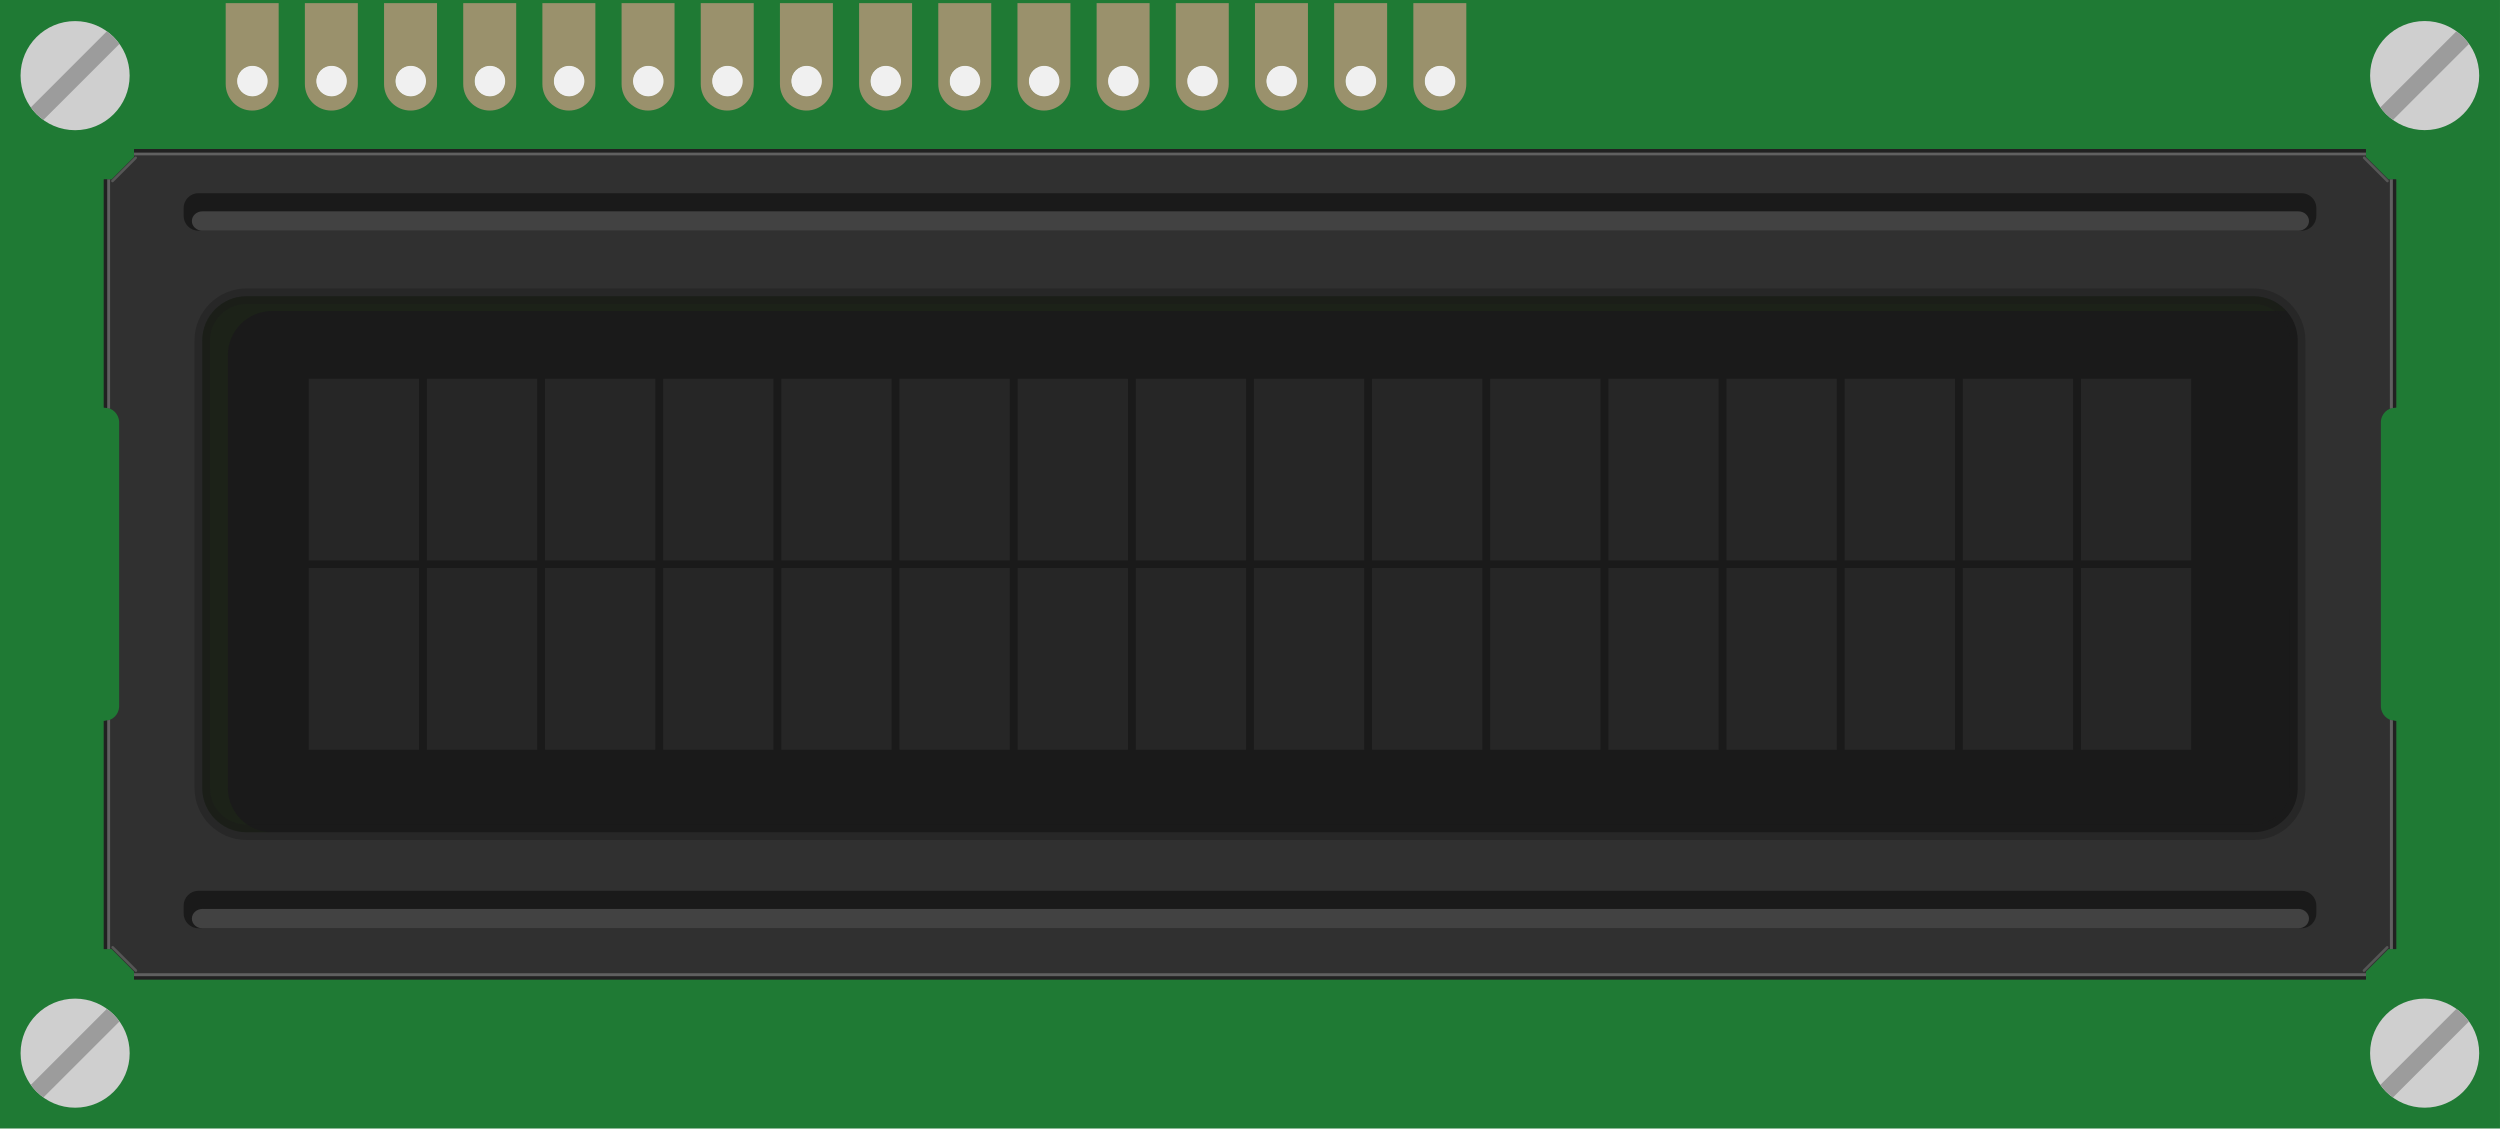
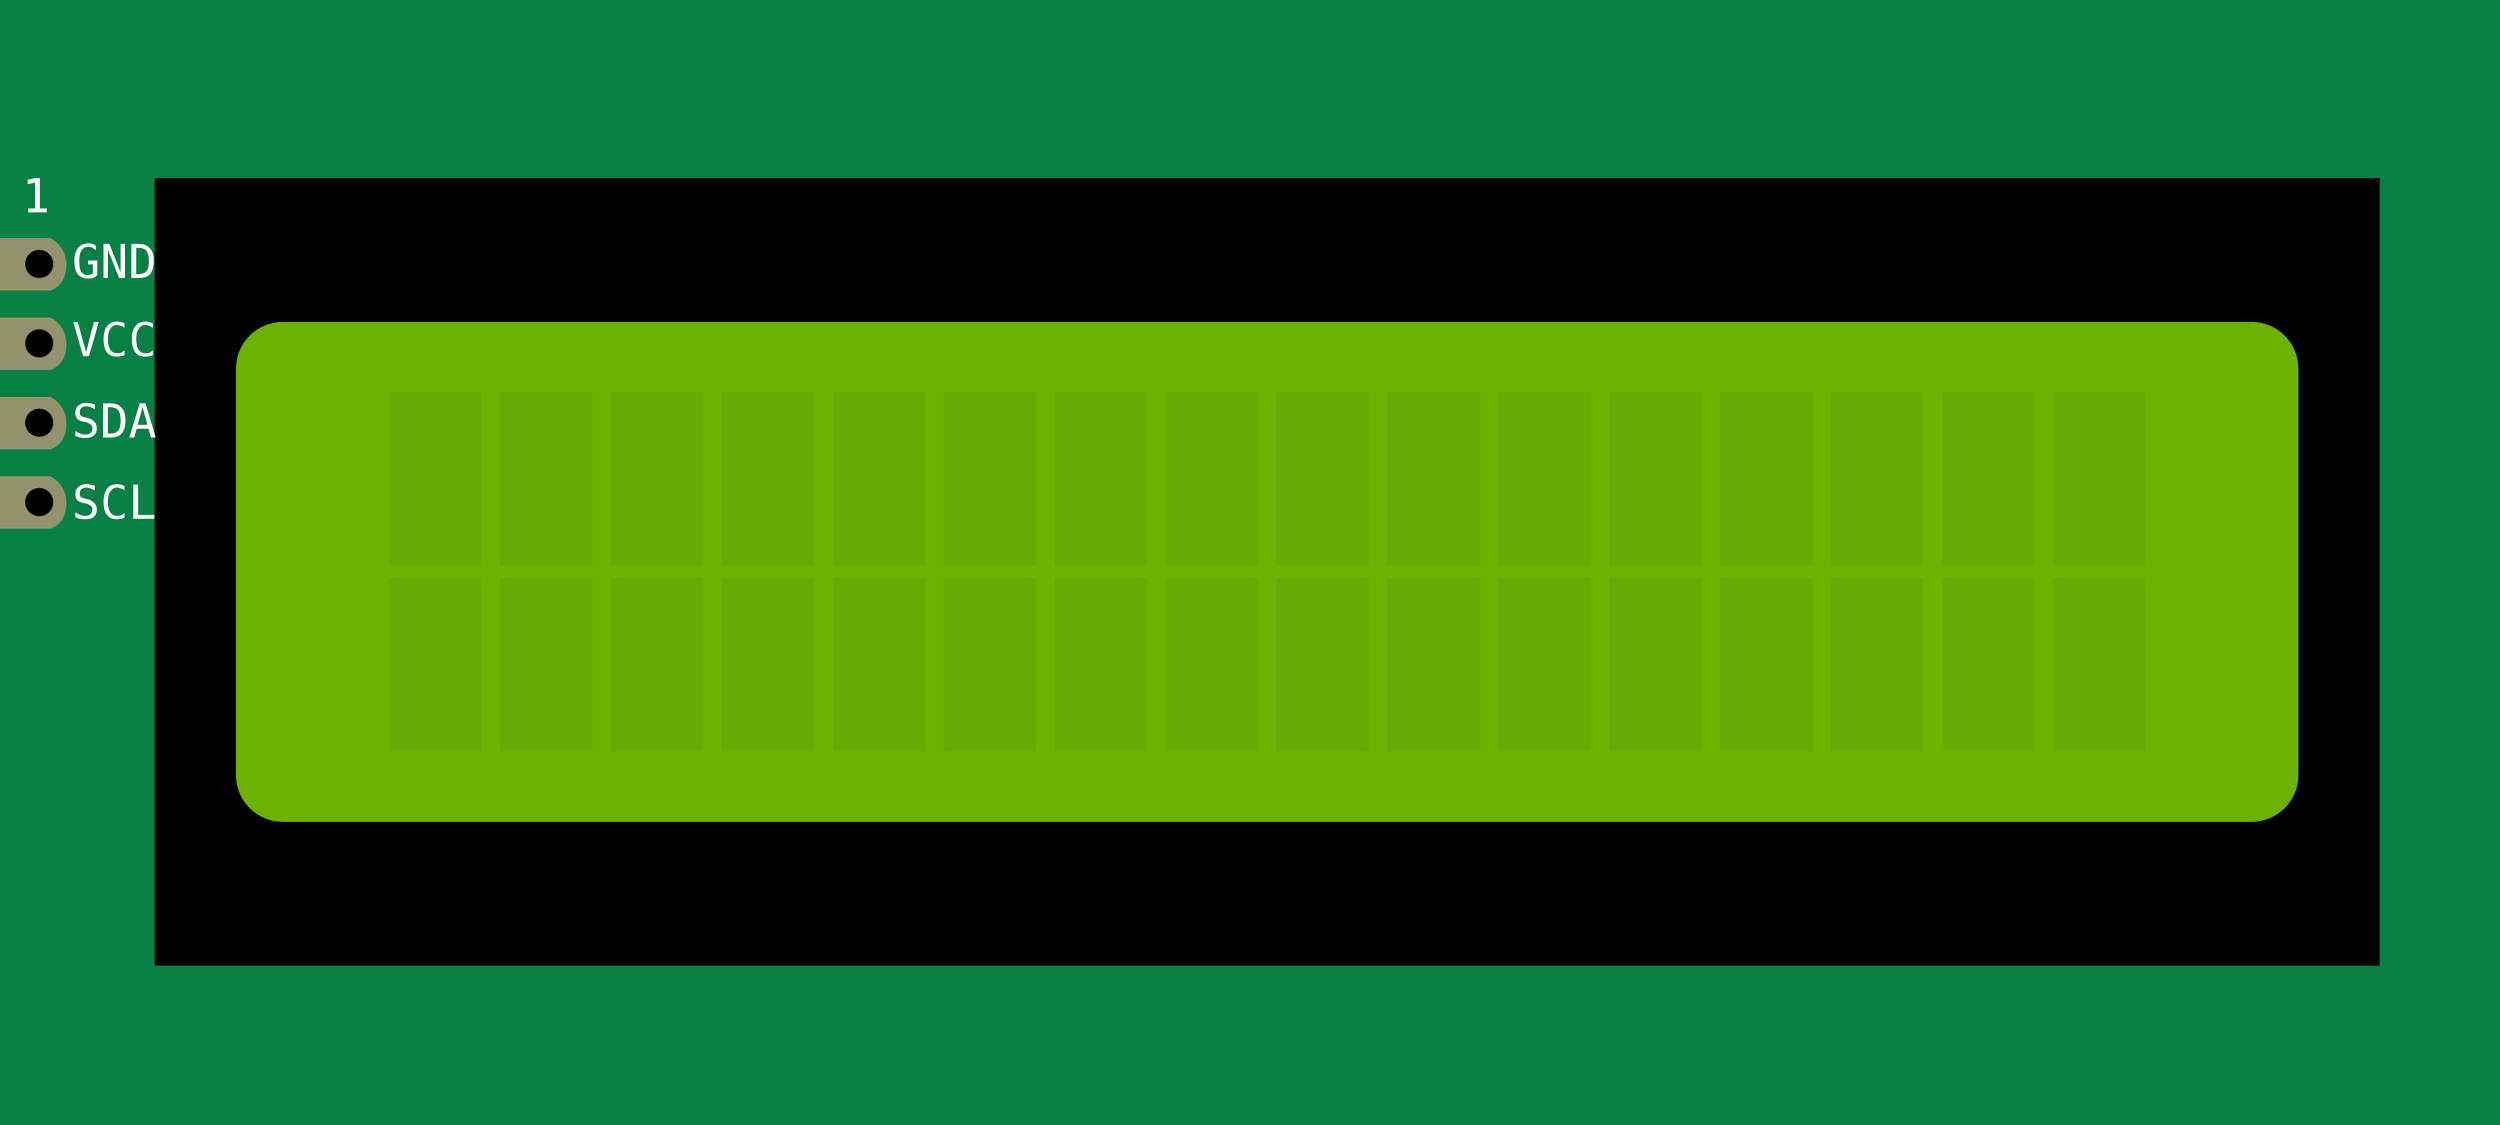
- <svg xmlns="http://www.w3.org/2000/svg" version="1.1" id="Ebene_1" x="0px" y="0px" width="227.348px" height="102.623px" viewBox="0 0 227.348 102.623" enable-background="new 0 0 227.348 102.623" xml:space="preserve">
-   <g id="breadboard">
-     <circle id="connector0pin" fill="none" stroke="#9A916C" stroke-width="0.432" cx="22.965" cy="7.375" r="2.052" />
-     <circle id="connector1pin" fill="none" stroke="#9A916C" stroke-width="0.432" cx="30.166" cy="7.375" r="2.052" />
-     <circle id="connector2pin" fill="none" stroke="#9A916C" stroke-width="0.432" cx="37.365" cy="7.375" r="2.052" />
-     <circle id="connector3pin" fill="none" stroke="#9A916C" stroke-width="0.432" cx="44.565" cy="7.375" r="2.052" />
-     <circle id="connector4pin" fill="none" stroke="#9A916C" stroke-width="0.432" cx="51.766" cy="7.375" r="2.052" />
-     <circle id="connector5pin" fill="none" stroke="#9A916C" stroke-width="0.432" cx="58.965" cy="7.375" r="2.052" />
-     <circle id="connector6pin" fill="none" stroke="#9A916C" stroke-width="0.432" cx="66.166" cy="7.375" r="2.052" />
-     <circle id="connector7pin" fill="none" stroke="#9A916C" stroke-width="0.432" cx="73.365" cy="7.375" r="2.052" />
-     <circle id="connector8pin" fill="none" stroke="#9A916C" stroke-width="0.432" cx="80.565" cy="7.375" r="2.052" />
-     <circle id="connector9pin" fill="none" stroke="#9A916C" stroke-width="0.432" cx="87.765" cy="7.375" r="2.052" />
-     <circle id="connector10pin" fill="none" stroke="#9A916C" stroke-width="0.432" cx="94.965" cy="7.375" r="2.052" />
-     <circle id="connector11pin" fill="none" stroke="#9A916C" stroke-width="0.432" cx="102.166" cy="7.375" r="2.052" />
-     <circle id="connector12pin" fill="none" stroke="#9A916C" stroke-width="0.432" cx="109.365" cy="7.375" r="2.052" />
-     <circle id="connector13pin" fill="none" stroke="#9A916C" stroke-width="0.432" cx="116.565" cy="7.375" r="2.052" />
-     <circle id="connector14pin" fill="none" stroke="#9A916C" stroke-width="0.432" cx="123.766" cy="7.375" r="2.052" />
-     <circle id="connector15pin" fill="none" stroke="#9A916C" stroke-width="0.432" cx="130.965" cy="7.375" r="2.052" />
-     <circle id="nonconn8" cx="7.375" cy="7.375" r="3.969" />
-     <circle id="nonconn9" cx="7.375" cy="95.249" r="3.968" />
-     <circle id="nonconn10" cx="219.973" cy="7.375" r="3.969" />
-     <circle id="nonconn11" cx="219.973" cy="95.249" r="3.968" />
-     <path fill="#1F7A34" d="M0,0h227.347v102.623H0V0z M21.525,7.375c0,0.795,0.645,1.44,1.44,1.44c0.795,0,1.44-0.645,1.44-1.44  c0.001-0.795-0.644-1.44-1.439-1.441c-0.795,0-1.44,0.644-1.441,1.439C21.525,7.374,21.525,7.374,21.525,7.375z M28.726,7.375  c0,0.795,0.644,1.44,1.439,1.441s1.44-0.644,1.441-1.439c0,0,0-0.001,0-0.002c0-0.795-0.644-1.44-1.439-1.441  s-1.44,0.644-1.441,1.439C28.726,7.374,28.726,7.374,28.726,7.375z M35.925,7.375c0,0.795,0.644,1.44,1.439,1.441  c0.795,0,1.44-0.644,1.441-1.439c0,0,0-0.001,0-0.002c0-0.795-0.644-1.44-1.439-1.441c-0.795,0-1.44,0.644-1.441,1.439  C35.925,7.374,35.925,7.374,35.925,7.375z M43.125,7.375c0,0.795,0.645,1.44,1.44,1.44s1.44-0.645,1.44-1.44  c0-0.795-0.644-1.44-1.439-1.441s-1.44,0.644-1.441,1.439C43.125,7.374,43.125,7.374,43.125,7.375z M50.325,7.375  c0,0.795,0.645,1.44,1.44,1.44c0.795,0,1.44-0.645,1.44-1.44s-0.645-1.44-1.44-1.44C50.97,5.935,50.325,6.579,50.325,7.375  L50.325,7.375z M57.525,7.375c0,0.795,0.645,1.44,1.44,1.44s1.44-0.645,1.44-1.44s-0.645-1.44-1.44-1.44S57.525,6.579,57.525,7.375  L57.525,7.375z M64.726,7.375c0,0.795,0.645,1.44,1.44,1.44c0.795,0,1.44-0.645,1.44-1.44s-0.645-1.44-1.44-1.44  C65.37,5.935,64.726,6.579,64.726,7.375L64.726,7.375z M71.925,7.375c0,0.795,0.645,1.44,1.44,1.44c0.795,0,1.44-0.645,1.44-1.44  s-0.645-1.44-1.44-1.44C72.57,5.935,71.925,6.579,71.925,7.375L71.925,7.375z M79.125,7.375c0,0.795,0.645,1.44,1.44,1.44  s1.44-0.645,1.44-1.44s-0.645-1.44-1.44-1.44S79.125,6.579,79.125,7.375L79.125,7.375z M86.325,7.375c0,0.795,0.645,1.44,1.44,1.44  c0.795,0,1.44-0.645,1.44-1.44s-0.645-1.44-1.44-1.44C86.97,5.935,86.325,6.579,86.325,7.375L86.325,7.375z M93.525,7.375  c-0.001,0.795,0.643,1.441,1.438,1.442c0.795,0.001,1.441-0.643,1.442-1.438c0-0.001,0-0.003,0-0.004  c0.001-0.795-0.643-1.441-1.438-1.442c-0.795-0.001-1.441,0.643-1.442,1.438C93.525,7.372,93.525,7.373,93.525,7.375z   M100.725,7.375c-0.001,0.795,0.643,1.441,1.438,1.442c0.795,0.001,1.441-0.643,1.442-1.438c0-0.001,0-0.003,0-0.004  c0.001-0.795-0.643-1.441-1.438-1.442c-0.795-0.001-1.441,0.643-1.442,1.438C100.725,7.372,100.725,7.373,100.725,7.375z   M107.925,7.375c-0.001,0.795,0.643,1.441,1.438,1.442c0.795,0.001,1.441-0.643,1.442-1.438c0-0.001,0-0.003,0-0.004  c0.001-0.795-0.643-1.441-1.438-1.442c-0.795-0.001-1.441,0.643-1.442,1.438C107.925,7.372,107.925,7.373,107.925,7.375z   M115.125,7.375c-0.001,0.795,0.643,1.441,1.438,1.442c0.796,0.001,1.441-0.643,1.443-1.438c0-0.001,0-0.003,0-0.004  c0-0.795-0.643-1.441-1.438-1.442c-0.795-0.001-1.44,0.643-1.442,1.438C115.125,7.372,115.125,7.373,115.125,7.375z M122.325,7.375  c-0.001,0.795,0.643,1.441,1.438,1.442c0.795,0.001,1.44-0.643,1.441-1.438c0-0.001,0-0.003,0-0.004  c0.002-0.795-0.643-1.441-1.438-1.442c-0.795-0.001-1.441,0.643-1.442,1.438C122.325,7.372,122.325,7.373,122.325,7.375z   M129.525,7.375c-0.002,0.795,0.643,1.441,1.438,1.442c0.795,0.001,1.441-0.643,1.442-1.438c0-0.001,0-0.003,0-0.004  c0.001-0.795-0.643-1.441-1.438-1.442c-0.795-0.001-1.44,0.643-1.441,1.438C129.525,7.372,129.525,7.373,129.525,7.375z" />
-     <g id="tuxgr_16x2_r2_oval" transform="matrix(1, 0, 0, 1, 2.43071, 28.1397)">
-       <g>
-         <g>
-           <path fill="#CFCFCF" d="M-0.562-21.261c0,2.737,2.226,4.961,4.96,4.961c2.742,0,4.961-2.224,4.961-4.961     c0-2.74-2.219-4.96-4.961-4.96C1.662-26.222-0.562-24.003-0.562-21.261z" />
-         </g>
-         <g>
-           <g>
-             <path fill="#CFCFCF" d="M223.025,67.634c0-2.736-2.224-4.961-4.961-4.961c-2.742,0-4.961,2.225-4.961,4.961      c0,2.74,2.219,4.959,4.961,4.959C220.803,72.593,223.025,70.378,223.025,67.634z" />
-           </g>
-         </g>
-         <g>
-           <g>
-             <path fill="#CFCFCF" d="M-0.559,67.633c0,2.737,2.226,4.961,4.96,4.961c2.742,0,4.961-2.224,4.961-4.961      c0-2.739-2.219-4.959-4.961-4.959C1.665,62.673-0.559,64.893-0.559,67.633z" />
-           </g>
-         </g>
-         <path fill="#303030" d="M215.42,37.419c-0.733,0-1.336-0.603-1.336-1.336V10.262c0-0.734,0.603-1.338,1.336-1.338h0.058v-20.049    v-0.698h-0.699l-2.049-2.049v-0.713h-0.713H10.468H9.755v0.713l-2.047,2.048h-0.7v0.698v20.05h0.058    c0.734,0,1.337,0.604,1.337,1.338v25.821c0,0.733-0.603,1.336-1.337,1.336H7.008v20.049v0.699h0.7l2.049,2.049v0.714h0.713    h201.548h0.713v-0.714l2.049-2.049h0.699v-0.699V37.419H215.42z" />
-         <g>
-           <path fill="#1A1A1A" d="M206.52,43.53c0,2.206-1.806,4.012-4.013,4.012H19.977c-2.206,0-4.012-1.805-4.012-4.012V2.813     c0-2.206,1.806-4.013,4.012-4.013h182.53c2.207,0,4.013,1.807,4.013,4.013V43.53z" />
-           <g opacity="0.2">
-             <path fill="#22420D" d="M206.512,2.795v40.753c0-0.006,0.003-0.012,0.003-0.02V2.813C206.515,2.807,206.512,2.801,206.512,2.795      z M19.977-1.197c-2.205,0-4.012,1.807-4.012,4.012v40.718c0,2.204,1.807,4.012,4.012,4.012h2.325      c-2.206,0-4.011-1.808-4.011-4.012V4.151c0-2.206,1.805-4.011,4.011-4.011h183.165c-0.734-0.813-1.786-1.34-2.964-1.34H19.977      V-1.197z" />
-           </g>
-         </g>
-         <g>
-           <path fill="#1A1A1A" d="M208.215-9.233c0-0.735-0.604-1.336-1.336-1.336H15.607c-0.732,0-1.336,0.602-1.336,1.336v0.736     c0,0.734,0.604,1.336,1.336,1.336h191.271c0.731,0,1.336-0.603,1.336-1.336V-9.233L208.215-9.233z" />
-           <path fill="#424242" d="M207.547-8.04c0-0.483-0.435-0.88-0.957-0.88H15.975c-0.526,0-0.957,0.396-0.957,0.88     s0.431,0.88,0.957,0.88H206.59C207.115-7.161,207.547-7.557,207.547-8.04z" />
-         </g>
-         <g>
-           <path fill="#1A1A1A" d="M208.215,54.206c0-0.734-0.604-1.336-1.336-1.336L15.607,52.869c-0.732,0-1.336,0.603-1.336,1.336v0.735     c0,0.732,0.604,1.336,1.336,1.336h191.271c0.731,0,1.336-0.604,1.336-1.336V54.206L208.215,54.206z" />
-           <path fill="#424242" d="M207.547,55.399c0-0.482-0.435-0.881-0.957-0.881L15.975,54.519c-0.526,0-0.957,0.396-0.957,0.88     c0,0.482,0.431,0.879,0.957,0.879H206.59C207.115,56.278,207.547,55.882,207.547,55.399z" />
-         </g>
-         <g>
-           <line fill="none" stroke="#F2F2F2" stroke-width="0.236" stroke-linecap="round" stroke-opacity="0.2" x1="7.795" y1="-11.679" x2="9.908" y2="-13.792" />
-           <line fill="none" stroke="#F2F2F2" stroke-width="0.236" stroke-linecap="round" stroke-opacity="0.2" x1="9.929" y1="60.126" x2="7.816" y2="58.011" />
-         </g>
-         <g>
-           <line fill="none" stroke="#F2F2F2" stroke-width="0.236" stroke-linecap="round" stroke-opacity="0.2" x1="214.68" y1="-11.679" x2="212.566" y2="-13.792" />
-           <line fill="none" stroke="#F2F2F2" stroke-width="0.236" stroke-linecap="round" stroke-opacity="0.2" x1="212.546" y1="60.126" x2="214.659" y2="58.011" />
-         </g>
-         <path fill="none" stroke="#1A1A1A" stroke-width="1.415" stroke-opacity="0.4" d="M206.515,43.53c0,2.205-1.806,4.012-4.011,4.012    H19.977c-2.205,0-4.012-1.807-4.012-4.012V2.813c0-2.205,1.807-4.013,4.012-4.013h182.526c2.205,0,4.01,1.808,4.01,4.013    L206.515,43.53L206.515,43.53z" />
-         <g>
-           <path fill="#CFCFCF" d="M213.104-21.267c0,2.736,2.226,4.961,4.961,4.961c2.742,0,4.961-2.225,4.961-4.961     c0-2.74-2.219-4.96-4.961-4.96C215.327-26.227,213.104-24.007,213.104-21.267z" />
-         </g>
-         <g>
-           <rect x="25.647" y="23.518" fill="#999999" fill-opacity="0.1" width="10.026" height="16.521" />
-           <rect x="36.392" y="23.518" fill="#999999" fill-opacity="0.1" width="10.026" height="16.521" />
-           <rect x="47.135" y="23.518" fill="#999999" fill-opacity="0.1" width="10.027" height="16.521" />
-           <rect x="57.879" y="23.518" fill="#999999" fill-opacity="0.1" width="10.025" height="16.521" />
-           <rect x="68.626" y="23.518" fill="#999999" fill-opacity="0.1" width="10.024" height="16.521" />
-           <rect x="79.369" y="23.518" fill="#999999" fill-opacity="0.1" width="10.025" height="16.521" />
-           <rect x="90.113" y="23.518" fill="#999999" fill-opacity="0.1" width="10.027" height="16.521" />
-           <rect x="100.857" y="23.518" fill="#999999" fill-opacity="0.1" width="10.026" height="16.521" />
-           <rect x="111.602" y="23.518" fill="#999999" fill-opacity="0.1" width="10.027" height="16.521" />
-           <rect x="122.346" y="23.518" fill="#999999" fill-opacity="0.1" width="10.027" height="16.521" />
-           <rect x="133.09" y="23.518" fill="#999999" fill-opacity="0.1" width="10.024" height="16.521" />
-           <rect x="143.835" y="23.518" fill="#999999" fill-opacity="0.1" width="10.024" height="16.521" />
-           <rect x="154.579" y="23.518" fill="#999999" fill-opacity="0.1" width="10.024" height="16.521" />
-           <rect x="165.322" y="23.518" fill="#999999" fill-opacity="0.1" width="10.027" height="16.521" />
-           <rect x="176.066" y="23.518" fill="#999999" fill-opacity="0.1" width="10.026" height="16.521" />
-           <rect x="186.811" y="23.518" fill="#999999" fill-opacity="0.1" width="10.026" height="16.521" />
-           <rect x="25.647" y="6.303" fill="#999999" fill-opacity="0.1" width="10.026" height="16.521" />
-           <rect x="36.392" y="6.303" fill="#999999" fill-opacity="0.1" width="10.026" height="16.521" />
-           <rect x="47.135" y="6.303" fill="#999999" fill-opacity="0.1" width="10.027" height="16.521" />
-           <rect x="57.879" y="6.303" fill="#999999" fill-opacity="0.1" width="10.025" height="16.521" />
-           <rect x="68.626" y="6.303" fill="#999999" fill-opacity="0.1" width="10.024" height="16.521" />
-           <rect x="79.369" y="6.303" fill="#999999" fill-opacity="0.1" width="10.025" height="16.521" />
-           <rect x="90.113" y="6.303" fill="#999999" fill-opacity="0.1" width="10.027" height="16.521" />
-           <rect x="100.857" y="6.303" fill="#999999" fill-opacity="0.1" width="10.026" height="16.521" />
-           <rect x="111.602" y="6.303" fill="#999999" fill-opacity="0.1" width="10.027" height="16.521" />
-           <rect x="122.346" y="6.303" fill="#999999" fill-opacity="0.1" width="10.027" height="16.521" />
-           <rect x="133.09" y="6.303" fill="#999999" fill-opacity="0.1" width="10.024" height="16.521" />
-           <rect x="143.835" y="6.303" fill="#999999" fill-opacity="0.1" width="10.024" height="16.521" />
-           <rect x="154.579" y="6.303" fill="#999999" fill-opacity="0.1" width="10.024" height="16.521" />
-           <rect x="165.322" y="6.303" fill="#999999" fill-opacity="0.1" width="10.027" height="16.521" />
-           <rect x="176.066" y="6.303" fill="#999999" fill-opacity="0.1" width="10.026" height="16.521" />
-           <rect x="186.811" y="6.303" fill="#999999" fill-opacity="0.1" width="10.026" height="16.521" />
-         </g>
-         <g>
-           <path fill="#606060" d="M7.311,37.372v20.797h0.271V37.316C7.497,37.352,7.401,37.353,7.311,37.372z" />
-           <path fill="#606060" d="M7.58,9.029v-20.855H7.311V8.976C7.401,8.992,7.497,8.994,7.58,9.029z" />
-         </g>
-         <rect x="9.757" y="-14.279" fill="#606060" width="202.97" height="0.268" />
-         <rect x="9.757" y="-14.582" fill="#212121" width="202.97" height="0.305" />
-         <g>
-           <path fill="#212121" d="M7.065,8.924c0.087,0,0.164,0.035,0.247,0.052v-20.801H7.009v20.75H7.065L7.065,8.924z" />
-           <path fill="#212121" d="M7.065,37.419H7.009v20.75h0.304V37.372C7.229,37.386,7.152,37.419,7.065,37.419z" />
-         </g>
-         <rect x="9.757" y="60.628" fill="#212121" width="202.97" height="0.305" />
-         <rect x="9.757" y="60.364" fill="#606060" width="202.97" height="0.268" />
-         <g>
-           <path fill="#212121" d="M215.42,37.419c-0.089,0-0.166-0.033-0.25-0.051v20.801h0.306v-20.75H215.42z" />
-           <path fill="#212121" d="M215.42,8.924h0.056v-20.75h-0.306V8.976C215.254,8.959,215.332,8.924,215.42,8.924z" />
-         </g>
-         <g>
-           <path fill="#606060" d="M214.906,37.316v20.853h0.269V37.372C215.084,37.353,214.988,37.352,214.906,37.316z" />
-           <path fill="#606060" d="M215.172,8.976v-20.8h-0.269V9.029C214.988,8.994,215.084,8.992,215.172,8.976z" />
-         </g>
-         <path fill="#9C9C9C" d="M0.379-18.382c0.156,0.218,0.314,0.434,0.513,0.629c0.198,0.195,0.412,0.357,0.63,0.514l6.901-6.899    c-0.157-0.218-0.319-0.435-0.518-0.63c-0.193-0.197-0.409-0.359-0.628-0.515L0.379-18.382z" />
-         <path fill="#9C9C9C" d="M214.044-18.382c0.153,0.218,0.314,0.434,0.514,0.629c0.195,0.195,0.411,0.357,0.629,0.514l6.901-6.899    c-0.157-0.218-0.319-0.435-0.518-0.63c-0.193-0.195-0.409-0.357-0.63-0.515L214.044-18.382z" />
-         <path fill="#9C9C9C" d="M0.379,70.511c0.156,0.221,0.314,0.436,0.513,0.631c0.196,0.195,0.412,0.357,0.63,0.515l6.901-6.897    c-0.157-0.219-0.319-0.436-0.518-0.631c-0.193-0.195-0.408-0.356-0.629-0.516L0.379,70.511z" />
-         <path fill="#9C9C9C" d="M214.044,70.511c0.153,0.221,0.314,0.436,0.514,0.631c0.195,0.195,0.411,0.357,0.629,0.515l6.901-6.897    c-0.157-0.219-0.319-0.436-0.518-0.631c-0.193-0.195-0.409-0.356-0.63-0.516L214.044,70.511z" />
-         <g id="Ebene_2">
- 		</g>
-       </g>
-       <g>
-         <g>
-           <path fill="#9A916C" d="M126.097-27.852v7.357c0,1.33,1.078,2.41,2.41,2.41c1.33,0,2.407-1.08,2.407-2.41v-7.357H126.097z      M128.525-19.378c-0.769,0-1.39-0.621-1.39-1.388c0-0.766,0.621-1.387,1.39-1.387c0.766,0,1.387,0.621,1.387,1.387     C129.911-20,129.289-19.378,128.525-19.378z" />
-         </g>
-         <g>
-           <path fill="#9A916C" d="M118.896-27.852v7.357c0,1.33,1.078,2.41,2.41,2.41c1.33,0,2.407-1.08,2.407-2.41v-7.357H118.896z      M121.325-19.378c-0.769,0-1.39-0.621-1.39-1.388c0-0.766,0.621-1.387,1.39-1.387c0.766,0,1.387,0.621,1.387,1.387     C122.711-20,122.089-19.378,121.325-19.378z" />
-         </g>
-         <g>
-           <path fill="#9A916C" d="M111.696-27.852v7.357c0,1.33,1.078,2.41,2.41,2.41c1.33,0,2.407-1.08,2.407-2.41v-7.357H111.696z      M114.125-19.378c-0.769,0-1.39-0.621-1.39-1.388c0-0.766,0.621-1.387,1.39-1.387c0.766,0,1.387,0.621,1.387,1.387     C115.511-20,114.889-19.378,114.125-19.378z" />
-         </g>
-         <g>
-           <path fill="#9A916C" d="M104.496-27.852v7.357c0,1.33,1.078,2.41,2.41,2.41c1.33,0,2.407-1.08,2.407-2.41v-7.357H104.496z      M106.925-19.378c-0.769,0-1.39-0.621-1.39-1.388c0-0.766,0.621-1.387,1.39-1.387c0.766,0,1.387,0.621,1.387,1.387     C108.311-20,107.689-19.378,106.925-19.378z" />
-         </g>
-         <g>
-           <path fill="#9A916C" d="M97.296-27.852v7.357c0,1.33,1.078,2.41,2.41,2.41c1.33,0,2.407-1.08,2.407-2.41v-7.357H97.296z      M99.725-19.378c-0.769,0-1.39-0.621-1.39-1.388c0-0.766,0.621-1.387,1.39-1.387c0.766,0,1.387,0.621,1.387,1.387     C101.111-20,100.489-19.378,99.725-19.378z" />
-         </g>
-         <g>
-           <path fill="#9A916C" d="M90.096-27.852v7.357c0,1.33,1.078,2.41,2.41,2.41c1.33,0,2.407-1.08,2.407-2.41v-7.357H90.096z      M92.525-19.378c-0.769,0-1.39-0.621-1.39-1.388c0-0.766,0.621-1.387,1.39-1.387c0.766,0,1.387,0.621,1.387,1.387     C93.911-20,93.289-19.378,92.525-19.378z" />
-         </g>
-         <g>
-           <path fill="#9A916C" d="M82.895-27.852v7.357c0,1.33,1.078,2.41,2.41,2.41c1.33,0,2.407-1.08,2.407-2.41v-7.357H82.895z      M85.325-19.378c-0.769,0-1.39-0.621-1.39-1.388c0-0.766,0.621-1.387,1.39-1.387c0.766,0,1.387,0.621,1.387,1.387     C86.71-20,86.088-19.378,85.325-19.378z" />
-         </g>
-         <g>
-           <path fill="#9A916C" d="M75.695-27.852v7.357c0,1.33,1.078,2.41,2.41,2.41c1.33,0,2.407-1.08,2.407-2.41v-7.357H75.695z      M78.124-19.378c-0.769,0-1.39-0.621-1.39-1.388c0-0.766,0.621-1.387,1.39-1.387c0.766,0,1.387,0.621,1.387,1.387     C79.51-20,78.888-19.378,78.124-19.378z" />
-         </g>
-         <g>
-           <path fill="#9A916C" d="M68.495-27.852v7.357c0,1.33,1.078,2.41,2.41,2.41c1.33,0,2.407-1.08,2.407-2.41v-7.357H68.495z      M70.924-19.378c-0.769,0-1.39-0.621-1.39-1.388c0-0.766,0.621-1.387,1.39-1.387c0.766,0,1.387,0.621,1.387,1.387     C72.31-20,71.688-19.378,70.924-19.378z" />
-         </g>
-         <g>
-           <path fill="#9A916C" d="M61.295-27.852v7.357c0,1.33,1.078,2.41,2.41,2.41c1.33,0,2.407-1.08,2.407-2.41v-7.357H61.295z      M63.724-19.378c-0.769,0-1.39-0.621-1.39-1.388c0-0.766,0.621-1.387,1.39-1.387c0.766,0,1.387,0.621,1.387,1.387     C65.11-20,64.488-19.378,63.724-19.378z" />
-         </g>
-         <g>
-           <path fill="#9A916C" d="M54.095-27.852v7.357c0,1.33,1.078,2.41,2.41,2.41c1.33,0,2.407-1.08,2.407-2.41v-7.357H54.095z      M56.524-19.378c-0.769,0-1.39-0.621-1.39-1.388c0-0.766,0.621-1.387,1.39-1.387c0.766,0,1.387,0.621,1.387,1.387     C57.91-20,57.288-19.378,56.524-19.378z" />
-         </g>
-         <g>
-           <path fill="#9A916C" d="M46.894-27.852v7.357c0,1.33,1.078,2.41,2.41,2.41c1.33,0,2.407-1.08,2.407-2.41v-7.357H46.894z      M49.324-19.378c-0.769,0-1.39-0.621-1.39-1.388c0-0.766,0.621-1.387,1.39-1.387c0.766,0,1.387,0.621,1.387,1.387     C50.709-20,50.087-19.378,49.324-19.378z" />
-         </g>
-         <g>
-           <path fill="#9A916C" d="M39.694-27.852v7.357c0,1.33,1.078,2.41,2.41,2.41c1.33,0,2.407-1.08,2.407-2.41v-7.357H39.694z      M42.123-19.378c-0.769,0-1.39-0.621-1.39-1.388c0-0.766,0.621-1.387,1.39-1.387c0.766,0,1.387,0.621,1.387,1.387     C43.509-20,42.887-19.378,42.123-19.378z" />
-         </g>
-         <g>
-           <path fill="#9A916C" d="M32.494-27.852v7.357c0,1.33,1.078,2.41,2.41,2.41c1.33,0,2.407-1.08,2.407-2.41v-7.357H32.494z      M34.923-19.378c-0.769,0-1.39-0.621-1.39-1.388c0-0.766,0.621-1.387,1.39-1.387c0.766,0,1.387,0.621,1.387,1.387     C36.309-20,35.687-19.378,34.923-19.378z" />
-         </g>
-         <g>
-           <path fill="#9A916C" d="M25.294-27.852v7.357c0,1.33,1.078,2.41,2.41,2.41c1.33,0,2.407-1.08,2.407-2.41v-7.357H25.294z      M27.723-19.378c-0.769,0-1.39-0.621-1.39-1.388c0-0.766,0.621-1.387,1.39-1.387c0.766,0,1.387,0.621,1.387,1.387     C29.109-20,28.487-19.378,27.723-19.378z" />
-         </g>
-         <g>
-           <path fill="#9A916C" d="M18.094-27.852v7.357c0,1.33,1.078,2.41,2.41,2.41c1.33,0,2.407-1.08,2.407-2.41v-7.357H18.094z      M20.523-19.378c-0.769,0-1.39-0.621-1.39-1.388c0-0.766,0.621-1.387,1.39-1.387c0.766,0,1.387,0.621,1.387,1.387     C21.909-20,21.287-19.378,20.523-19.378z" />
-         </g>
-       </g>
-     </g>
-   </g>
+ <svg xmlns="http://www.w3.org/2000/svg" version="1.1" style="font-size: 1.5px; font-family: monospace" width="80mm" height="36mm" viewBox="0 0 80 36">
+   <style>
+ .cursor-blink { animation: auto ease 0s 1 normal none running cursor-blink; }
+ @keyframes cursor-blink { 
+   0% { opacity: 0; }
+   25% { opacity: 1; }
+   75% { opacity: 1; }
+   100% { opacity: 0; }
+ }</style>
+   <defs>
+     <pattern id="characters" width="3.55" height="5.95" patternUnits="userSpaceOnUse" x="12.45" y="12.55">
+       <rect width="2.95" height="5.55" fill-opacity="0.05" />
+     </pattern>
+     <pattern id="pins" width="2.54" height="3.255" patternUnits="userSpaceOnUse" y="1.1">
+       <path fill="#92926d" d="M0,0.55c0,0 0.21,-0.52 0.87,-0.52 0.67,0 0.81,0.51 0.81,0.51v1.81h-1.869z" />
+       <circle r="0.45" cx="0.827" cy="0.9" color="black" />
+     </pattern>
+   </defs>
+   <rect fill="#087f45" width="80" height="36" />
+   <rect x="4.95" y="5.7" width="71.2" height="25.2" />
+   <rect x="7.55" y="10.3" rx="1.5" ry="1.5" width="66" height="16" fill="#6cb201" />
+   <rect x="7.55" y="10.3" rx="1.5" ry="1.5" width="66" height="16" opacity="0" />
+   <rect x="7.55" y="-2.5" height="2.5" width="10.16" fill="url(#pins)" transform="rotate(90)" />
+   <text fill="white" font-size="1.5px" font-family="monospace">
+     <tspan y="6.8" x="0.7" fill="white">1</tspan>
+     <tspan y="8.9" x="2.3" fill="white">GND</tspan>
+     <tspan y="11.4" x="2.3" fill="white">VCC</tspan>
+     <tspan y="14" x="2.3" fill="white">SDA</tspan>
+     <tspan y="16.6" x="2.3" fill="white">SCL</tspan>
+   </text>
+   <rect fill="url(#characters)" x="12.45" y="12.55" width="56.2" height="11.5" />
+   <path d="" transform="translate(12.45, 12.55)" fill="black" />
</svg>
